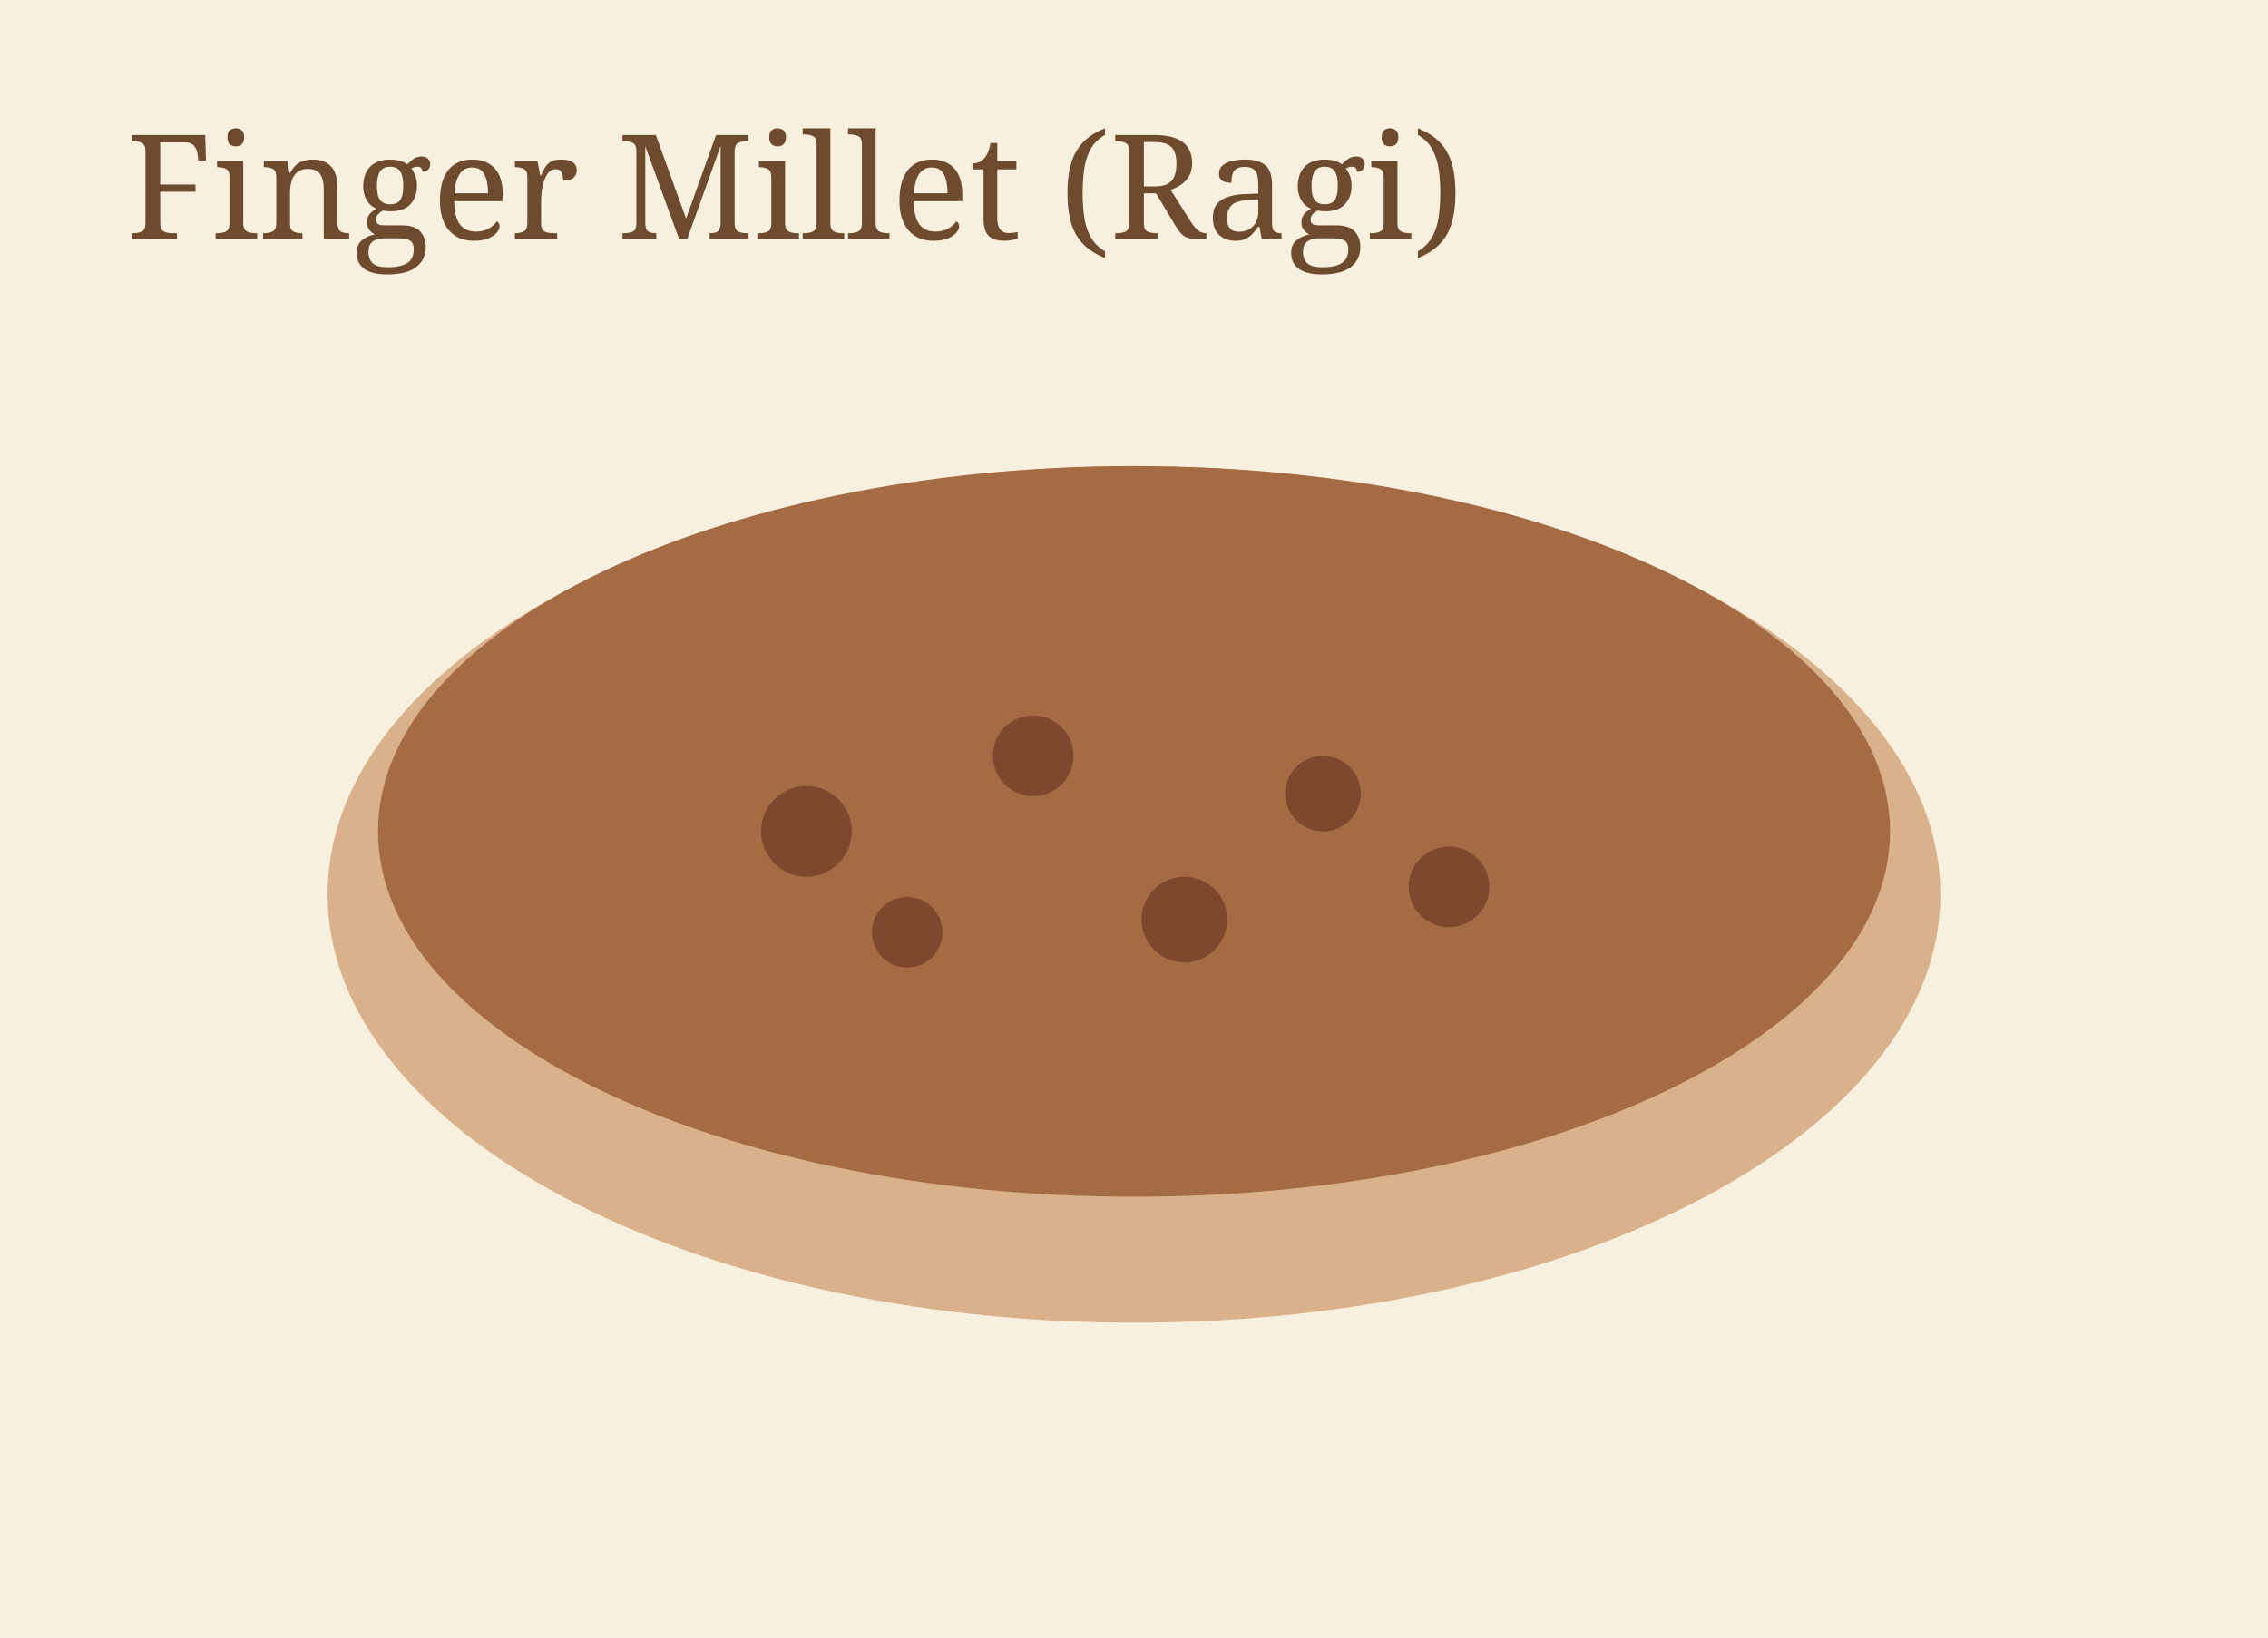
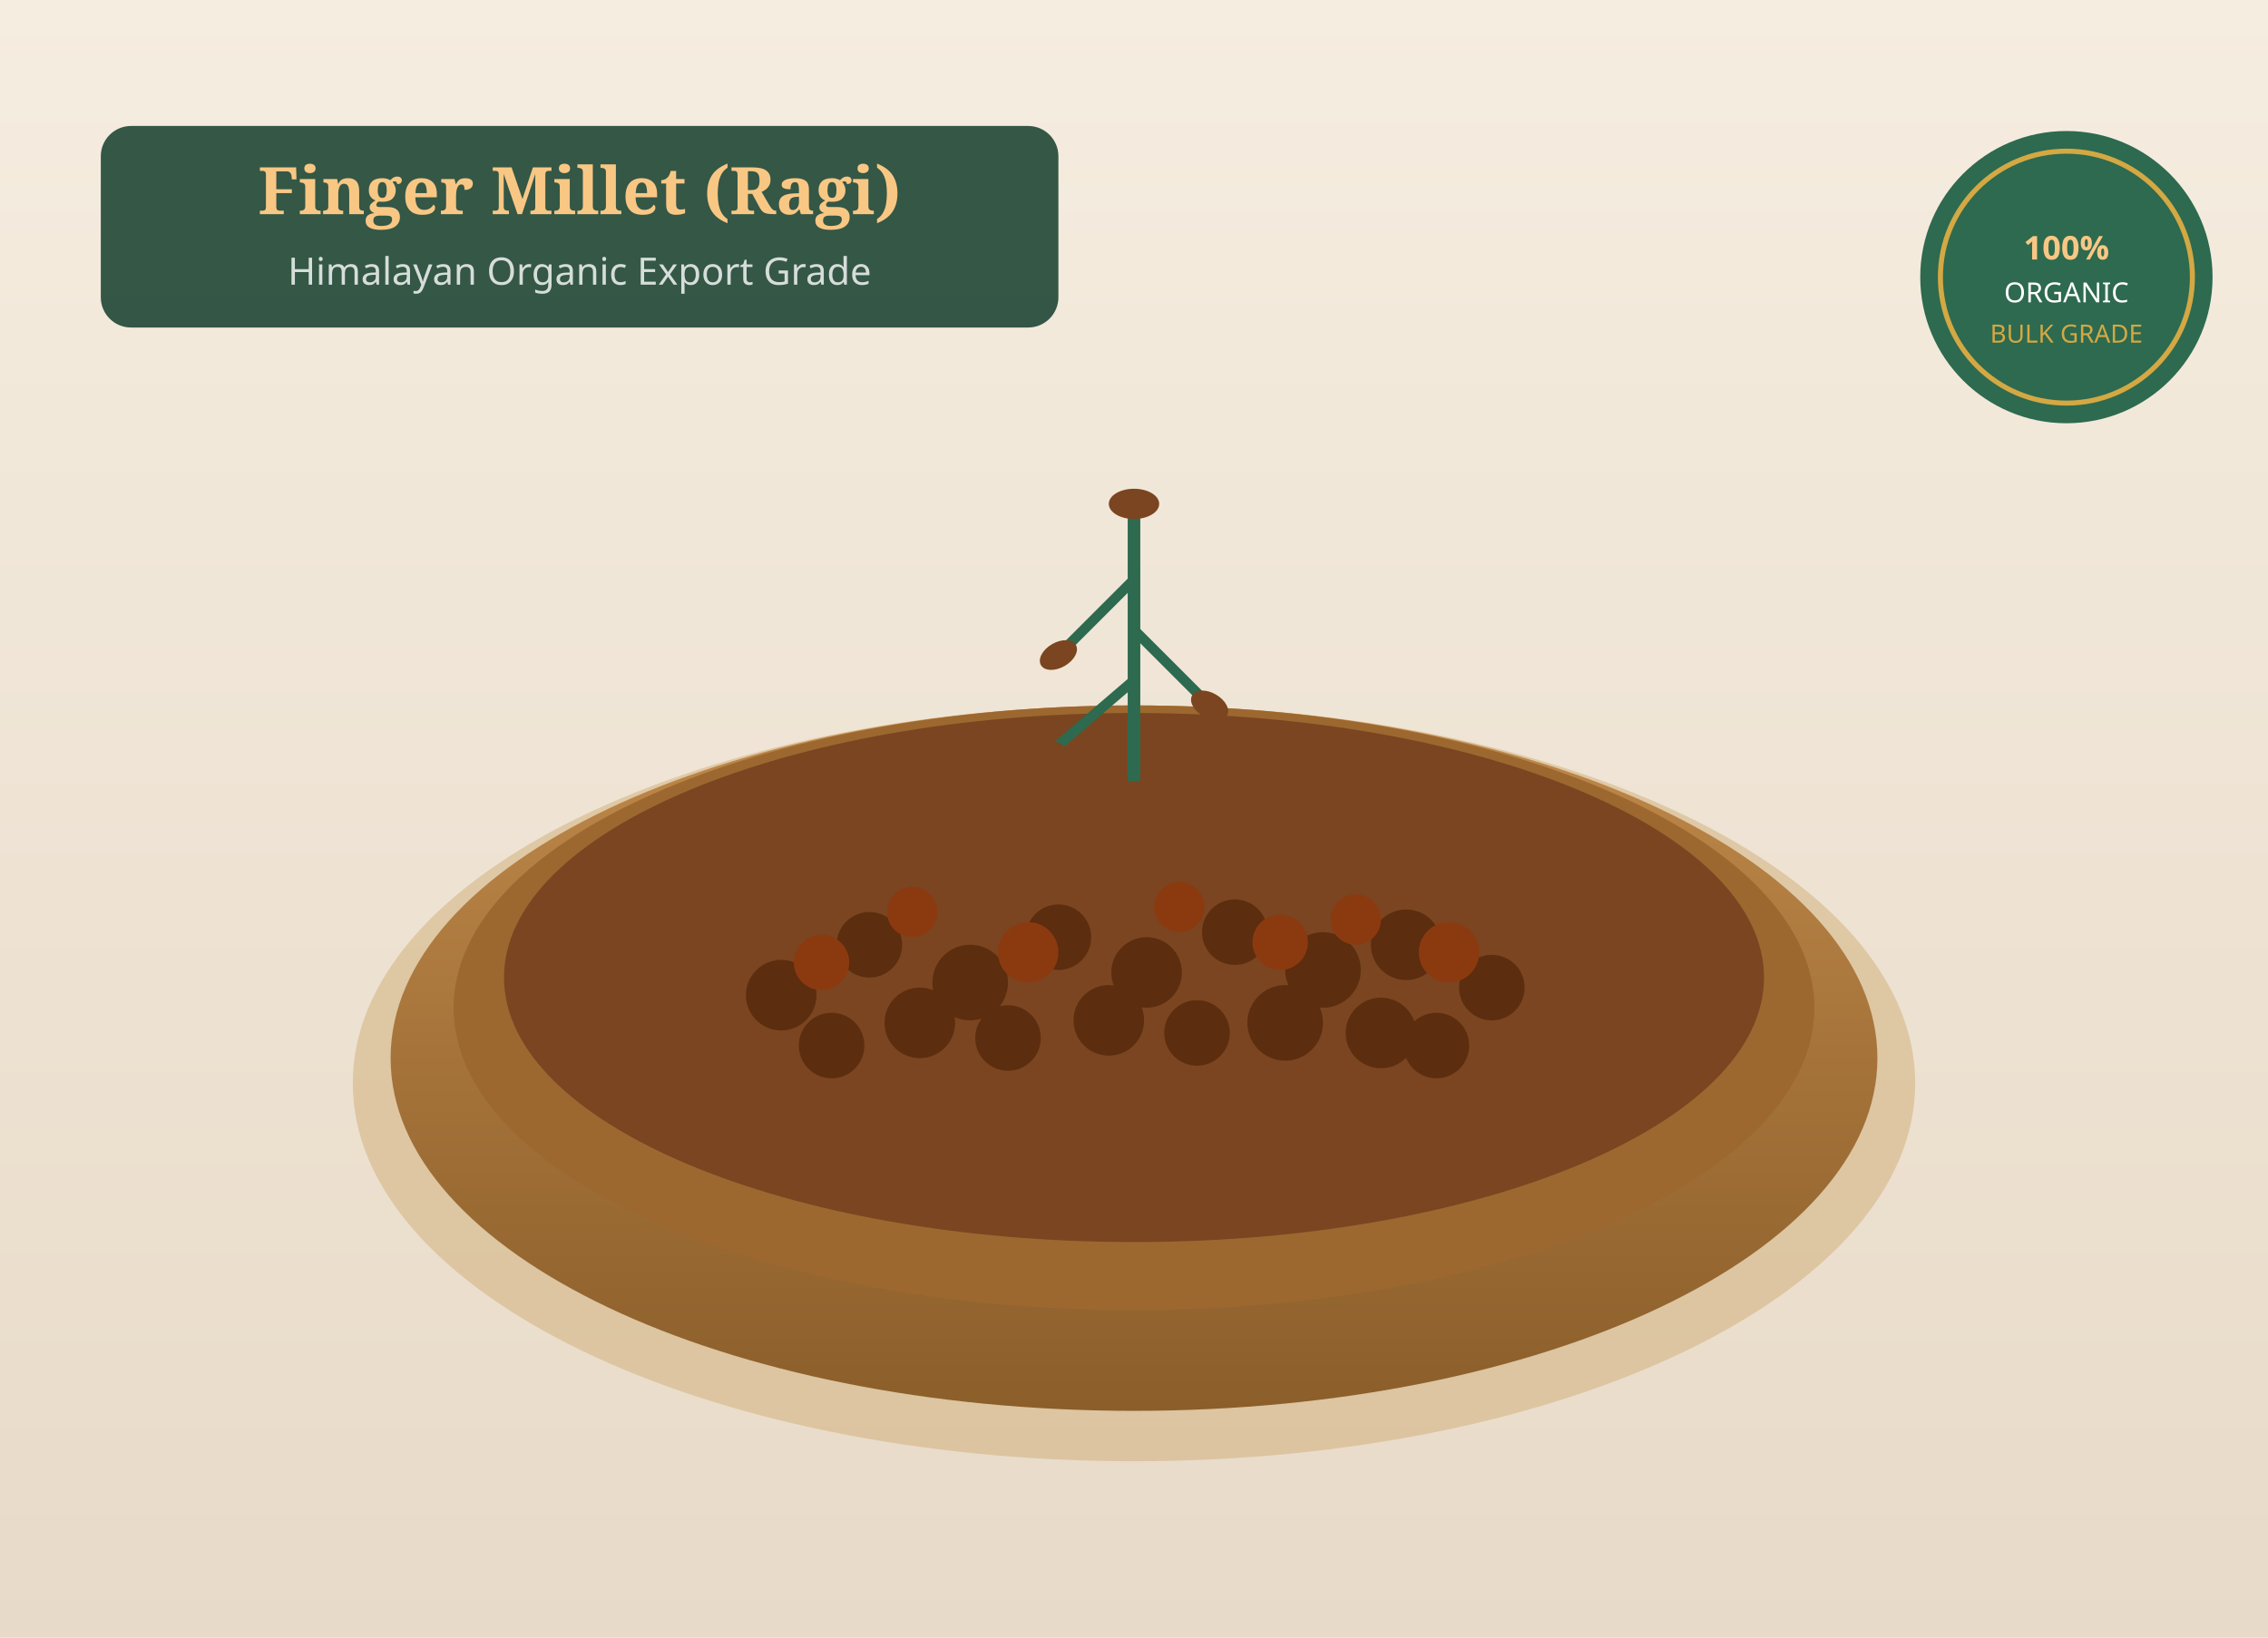
- <svg xmlns="http://www.w3.org/2000/svg" viewBox="0 0 900 650" role="img" aria-label="Finger millet">
-   <rect width="900" height="650" fill="#f8f0de" />
-   <ellipse cx="450" cy="355" rx="320" ry="170" fill="#d9b18a" />
-   <ellipse cx="450" cy="330" rx="300" ry="145" fill="#a56b45" />
-   <g fill="#7f472c">
-     <circle cx="320" cy="330" r="18" />
-     <circle cx="360" cy="370" r="14" />
-     <circle cx="410" cy="300" r="16" />
-     <circle cx="470" cy="365" r="17" />
-     <circle cx="525" cy="315" r="15" />
-     <circle cx="575" cy="352" r="16" />
+ <svg xmlns="http://www.w3.org/2000/svg" viewBox="0 0 900 650" role="img" aria-label="Finger millet ragi grains organic">
+   <defs>
+     <linearGradient id="bg1" x1="0" x2="0" y1="0" y2="1">
+       <stop offset="0%" stop-color="#f5ede0" />
+       <stop offset="100%" stop-color="#e8dac8" />
+     </linearGradient>
+     <linearGradient id="bowl" x1="0" x2="0" y1="0" y2="1">
+       <stop offset="0%" stop-color="#c0894a" />
+       <stop offset="100%" stop-color="#8b5e2a" />
+     </linearGradient>
+   </defs>
+   <rect width="900" height="650" fill="url(#bg1)" />
+   <ellipse cx="450" cy="430" rx="310" ry="150" fill="#c8a060" opacity="0.4" />
+   <ellipse cx="450" cy="420" rx="295" ry="140" fill="url(#bowl)" />
+   <ellipse cx="450" cy="400" rx="270" ry="120" fill="#9c6830" />
+   <ellipse cx="450" cy="388" rx="250" ry="105" fill="#7a4520" />
+   <g fill="#5c2d0e">
+     <circle cx="310" cy="395" r="14" />
+     <circle cx="345" cy="375" r="13" />
+     <circle cx="385" cy="390" r="15" />
+     <circle cx="420" cy="372" r="13" />
+     <circle cx="455" cy="386" r="14" />
+     <circle cx="490" cy="370" r="13" />
+     <circle cx="525" cy="385" r="15" />
+     <circle cx="558" cy="375" r="14" />
+     <circle cx="592" cy="392" r="13" />
+     <circle cx="330" cy="415" r="13" />
+     <circle cx="365" cy="406" r="14" />
+     <circle cx="400" cy="412" r="13" />
+     <circle cx="440" cy="405" r="14" />
+     <circle cx="475" cy="410" r="13" />
+     <circle cx="510" cy="406" r="15" />
+     <circle cx="548" cy="410" r="14" />
+     <circle cx="570" cy="415" r="13" />
  </g>
-   <text x="50" y="95" fill="#6e4a2e" font-size="58" font-family="Georgia, serif">Finger Millet (Ragi)</text>
+   <g fill="#8b3a10">
+     <circle cx="326" cy="382" r="11" />
+     <circle cx="362" cy="362" r="10" />
+     <circle cx="408" cy="378" r="12" />
+     <circle cx="468" cy="360" r="10" />
+     <circle cx="508" cy="374" r="11" />
+     <circle cx="538" cy="365" r="10" />
+     <circle cx="575" cy="378" r="12" />
+   </g>
+   <line x1="450" y1="200" x2="450" y2="310" stroke="#2d6a4f" stroke-width="5" />
+   <line x1="450" y1="230" x2="420" y2="260" stroke="#2d6a4f" stroke-width="4" />
+   <line x1="450" y1="250" x2="480" y2="280" stroke="#2d6a4f" stroke-width="4" />
+   <line x1="450" y1="270" x2="415" y2="300" stroke="#2d6a4f" stroke-width="4" />
+   <g fill="#7a4520">
+     <ellipse cx="420" cy="260" rx="8" ry="5" transform="rotate(-30 420 260)" />
+     <ellipse cx="480" cy="280" rx="8" ry="5" transform="rotate(30 480 280)" />
+     <ellipse cx="415" cy="300" rx="8" ry="5" transform="rotate(-25 415 300)" />
+     <ellipse cx="450" cy="200" rx="10" ry="6" />
+   </g>
+   <rect x="40" y="50" width="380" height="80" rx="12" fill="rgba(27,67,50,0.88)" />
+   <text x="230" y="85" text-anchor="middle" fill="#f9c784" font-size="26" font-family="Georgia, serif" font-weight="bold">Finger Millet (Ragi)</text>
+   <text x="230" y="113" text-anchor="middle" fill="rgba(255,255,255,0.8)" font-size="15" font-family="sans-serif">Himalayan Organic Export Grade</text>
+   <circle cx="820" cy="110" r="58" fill="#2d6a4f" />
+   <circle cx="820" cy="110" r="50" fill="none" stroke="#d4a843" stroke-width="2" />
+   <text x="820" y="103" text-anchor="middle" fill="#f9c784" font-size="13" font-family="sans-serif" font-weight="bold">100%</text>
+   <text x="820" y="120" text-anchor="middle" fill="#fff" font-size="11" font-family="sans-serif">ORGANIC</text>
+   <text x="820" y="136" text-anchor="middle" fill="#d4a843" font-size="10" font-family="sans-serif">BULK GRADE</text>
</svg>
